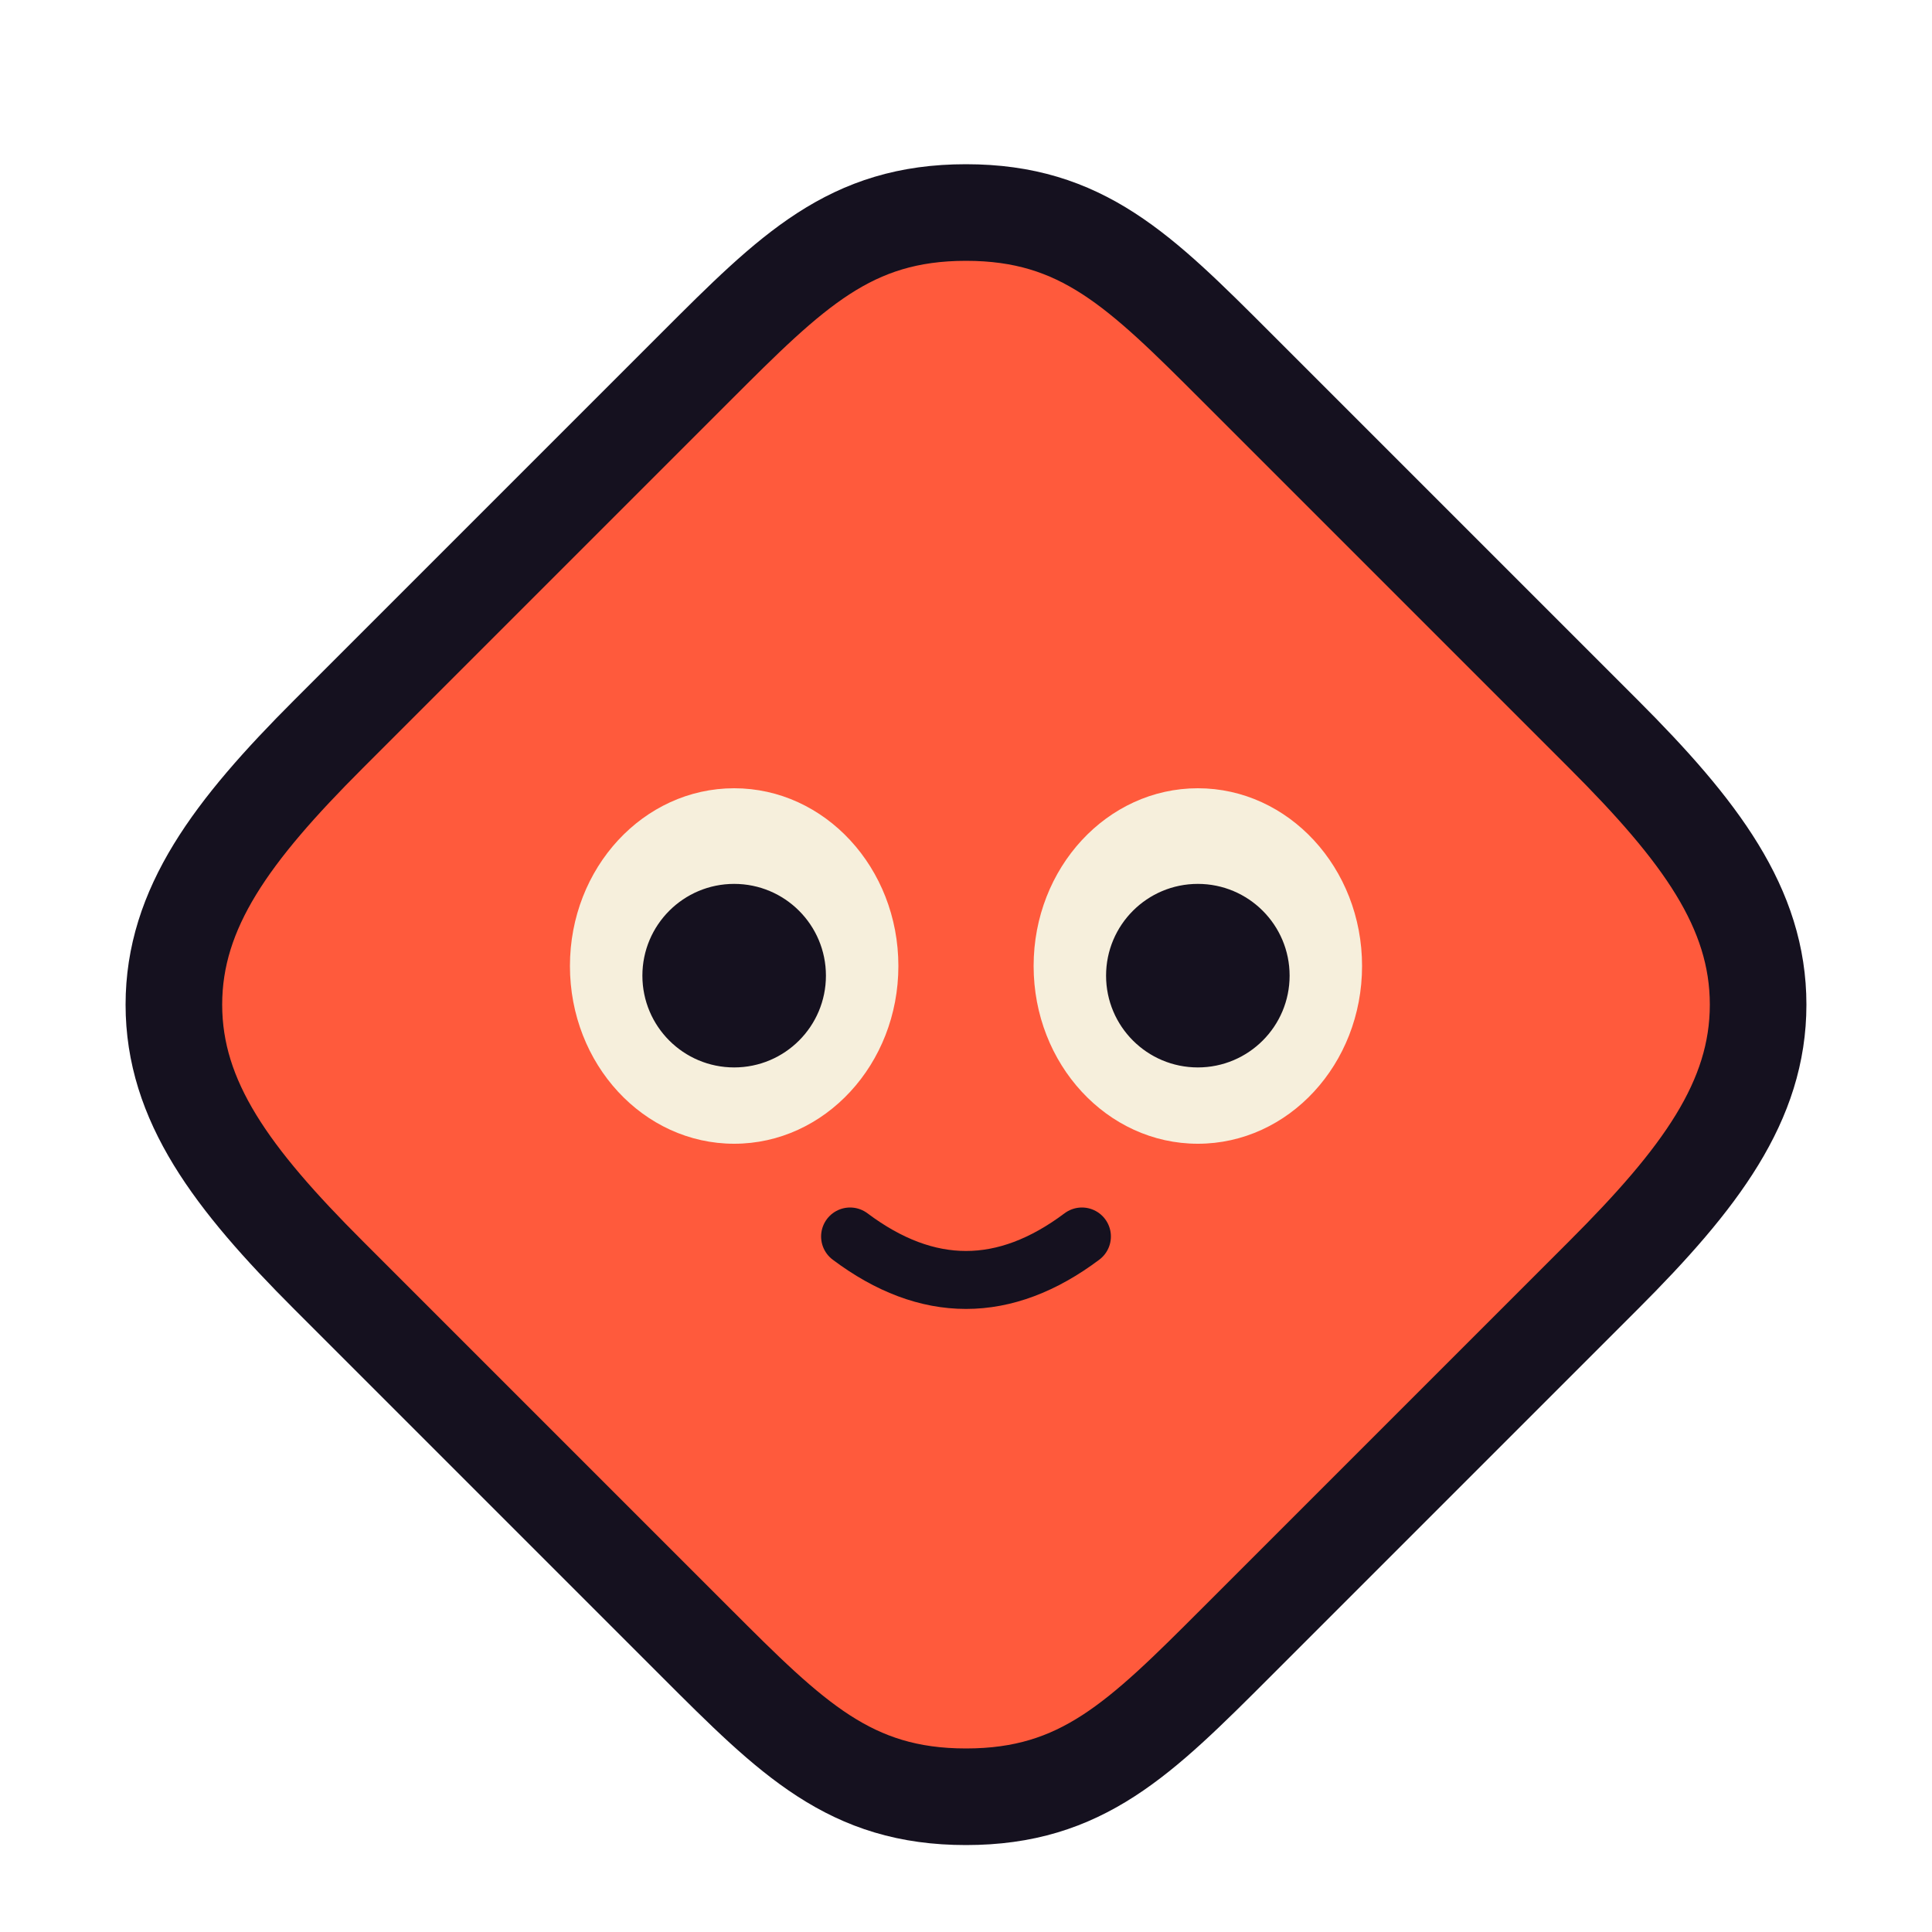
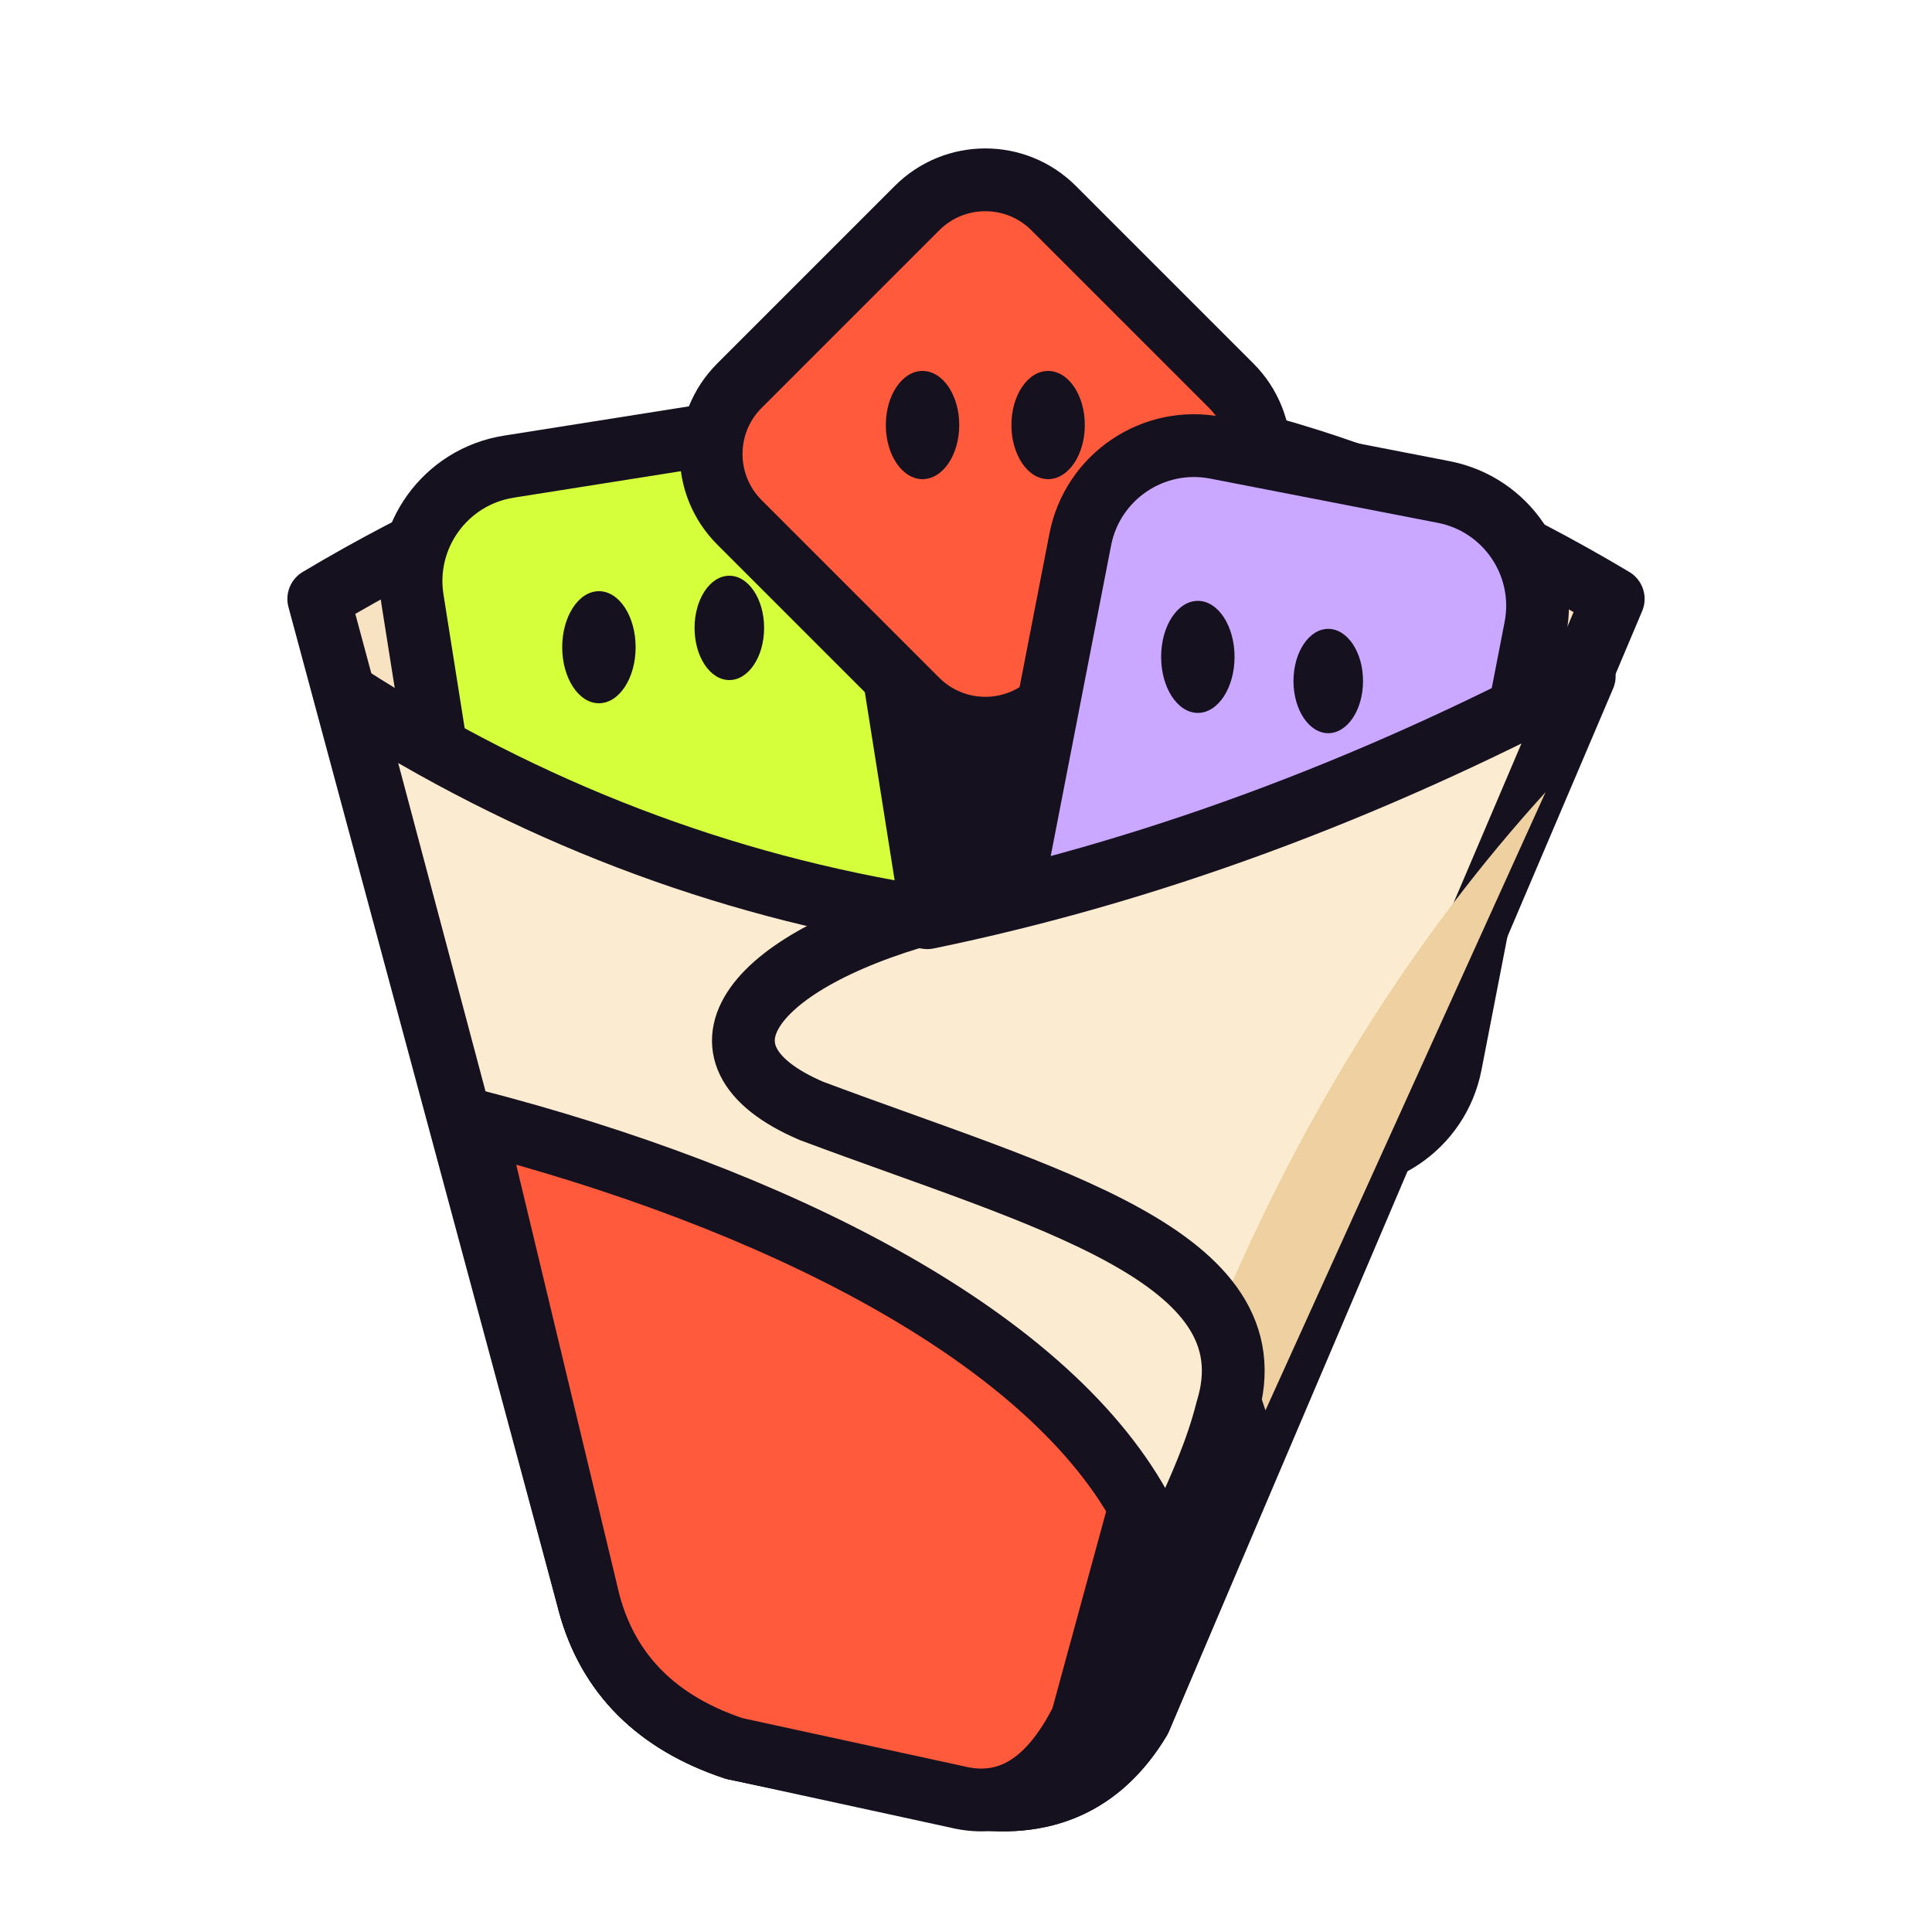
<svg xmlns="http://www.w3.org/2000/svg" viewBox="0 0 200 200">
-   <path d="M100 22C112 22 118 28 128 38L166 76C176 86 182 94 182 104S176 122 166 132L128 170C118 180 112 186 100 186S82 180 72 170L34 132C24 122 18 114 18 104S24 86 34 76L72 38C82 28 88 22 100 22Z" fill="#FF5A3C" stroke="#15111F" stroke-width="10" />
-   <ellipse cx="76" cy="100" rx="17" ry="18.4" fill="#F6EFDC" />
-   <ellipse cx="124" cy="100" rx="17" ry="18.4" fill="#F6EFDC" />
-   <circle cx="76" cy="101" r="9.5" fill="#15111F" />
-   <circle cx="124" cy="101" r="9.5" fill="#15111F" />
-   <path d="M88 128q12 9 24 0" fill="none" stroke="#15111F" stroke-width="6" stroke-linecap="round" />
+   <g stroke="#15111F" stroke-width="6.5" stroke-linejoin="round" stroke-linecap="round">
+     <path d="M33 62 Q100 22 167 62 L118 178 Q112 188 100 186 L76 181 Q64 177 61 166 Z" fill="#F7E3C1" />
+     <path d="M45 68 Q100 40 155 68 L150 96 L50 96 Z" fill="#15111F" stroke="none" />
+     <g>
+       <g>
+         <g>
+           <rect x="46" y="46" width="48" height="70" rx="12" fill="#D4FF3A" transform="rotate(-9 70 81)" />
+           <g fill="#15111F" stroke="none">
+             <ellipse cx="62" cy="67" rx="3.8" ry="5.8" />
+             <ellipse cx="75.5" cy="65" rx="3.6" ry="5.4" />
+           </g>
+         </g>
+       </g>
+     </g>
+     <g>
+       <g>
+         <g>
+           <rect x="79" y="24" width="46" height="46" rx="10" fill="#FF5A3C" transform="rotate(45 102 47)" />
+           <g fill="#15111F" stroke="none">
+             <ellipse cx="95.5" cy="44" rx="3.8" ry="5.6" />
+             <ellipse cx="108.5" cy="44" rx="3.8" ry="5.6" />
+           </g>
+         </g>
+       </g>
+     </g>
+     <g>
+       <g>
+         <g>
+           <rect x="107" y="48" width="48" height="70" rx="12" fill="#CBA8FF" transform="rotate(11 131 83)" />
+           <g fill="#15111F" stroke="none">
+             <ellipse cx="124" cy="68" rx="3.8" ry="5.8" />
+             <ellipse cx="137.5" cy="70.5" rx="3.6" ry="5.4" />
+           </g>
+         </g>
+       </g>
+     </g>
+     <path d="M36 72 Q64 90 96 95 Q130 88 164 70 L118 178 Q112 188 100 186 L76 181 Q64 177 61 166 Z" fill="#FBEBD0" />
+     <path d="M160 82 Q140 104 127 134 L131 146 Z" fill="#EFD0A0" stroke="none" />
+     <path d="M49 116 C80 124 108 138 118 156 L112 178 Q107 188 99 186 L76 181 Q64 177 61 166 Z" fill="#FF5A3C" />
+     <path d="M98 94 C78 99 70 109 84 115 C108 124 132 130 127 146 C125 154 120 162 117 170" fill="none" />
+   </g>
</svg>
